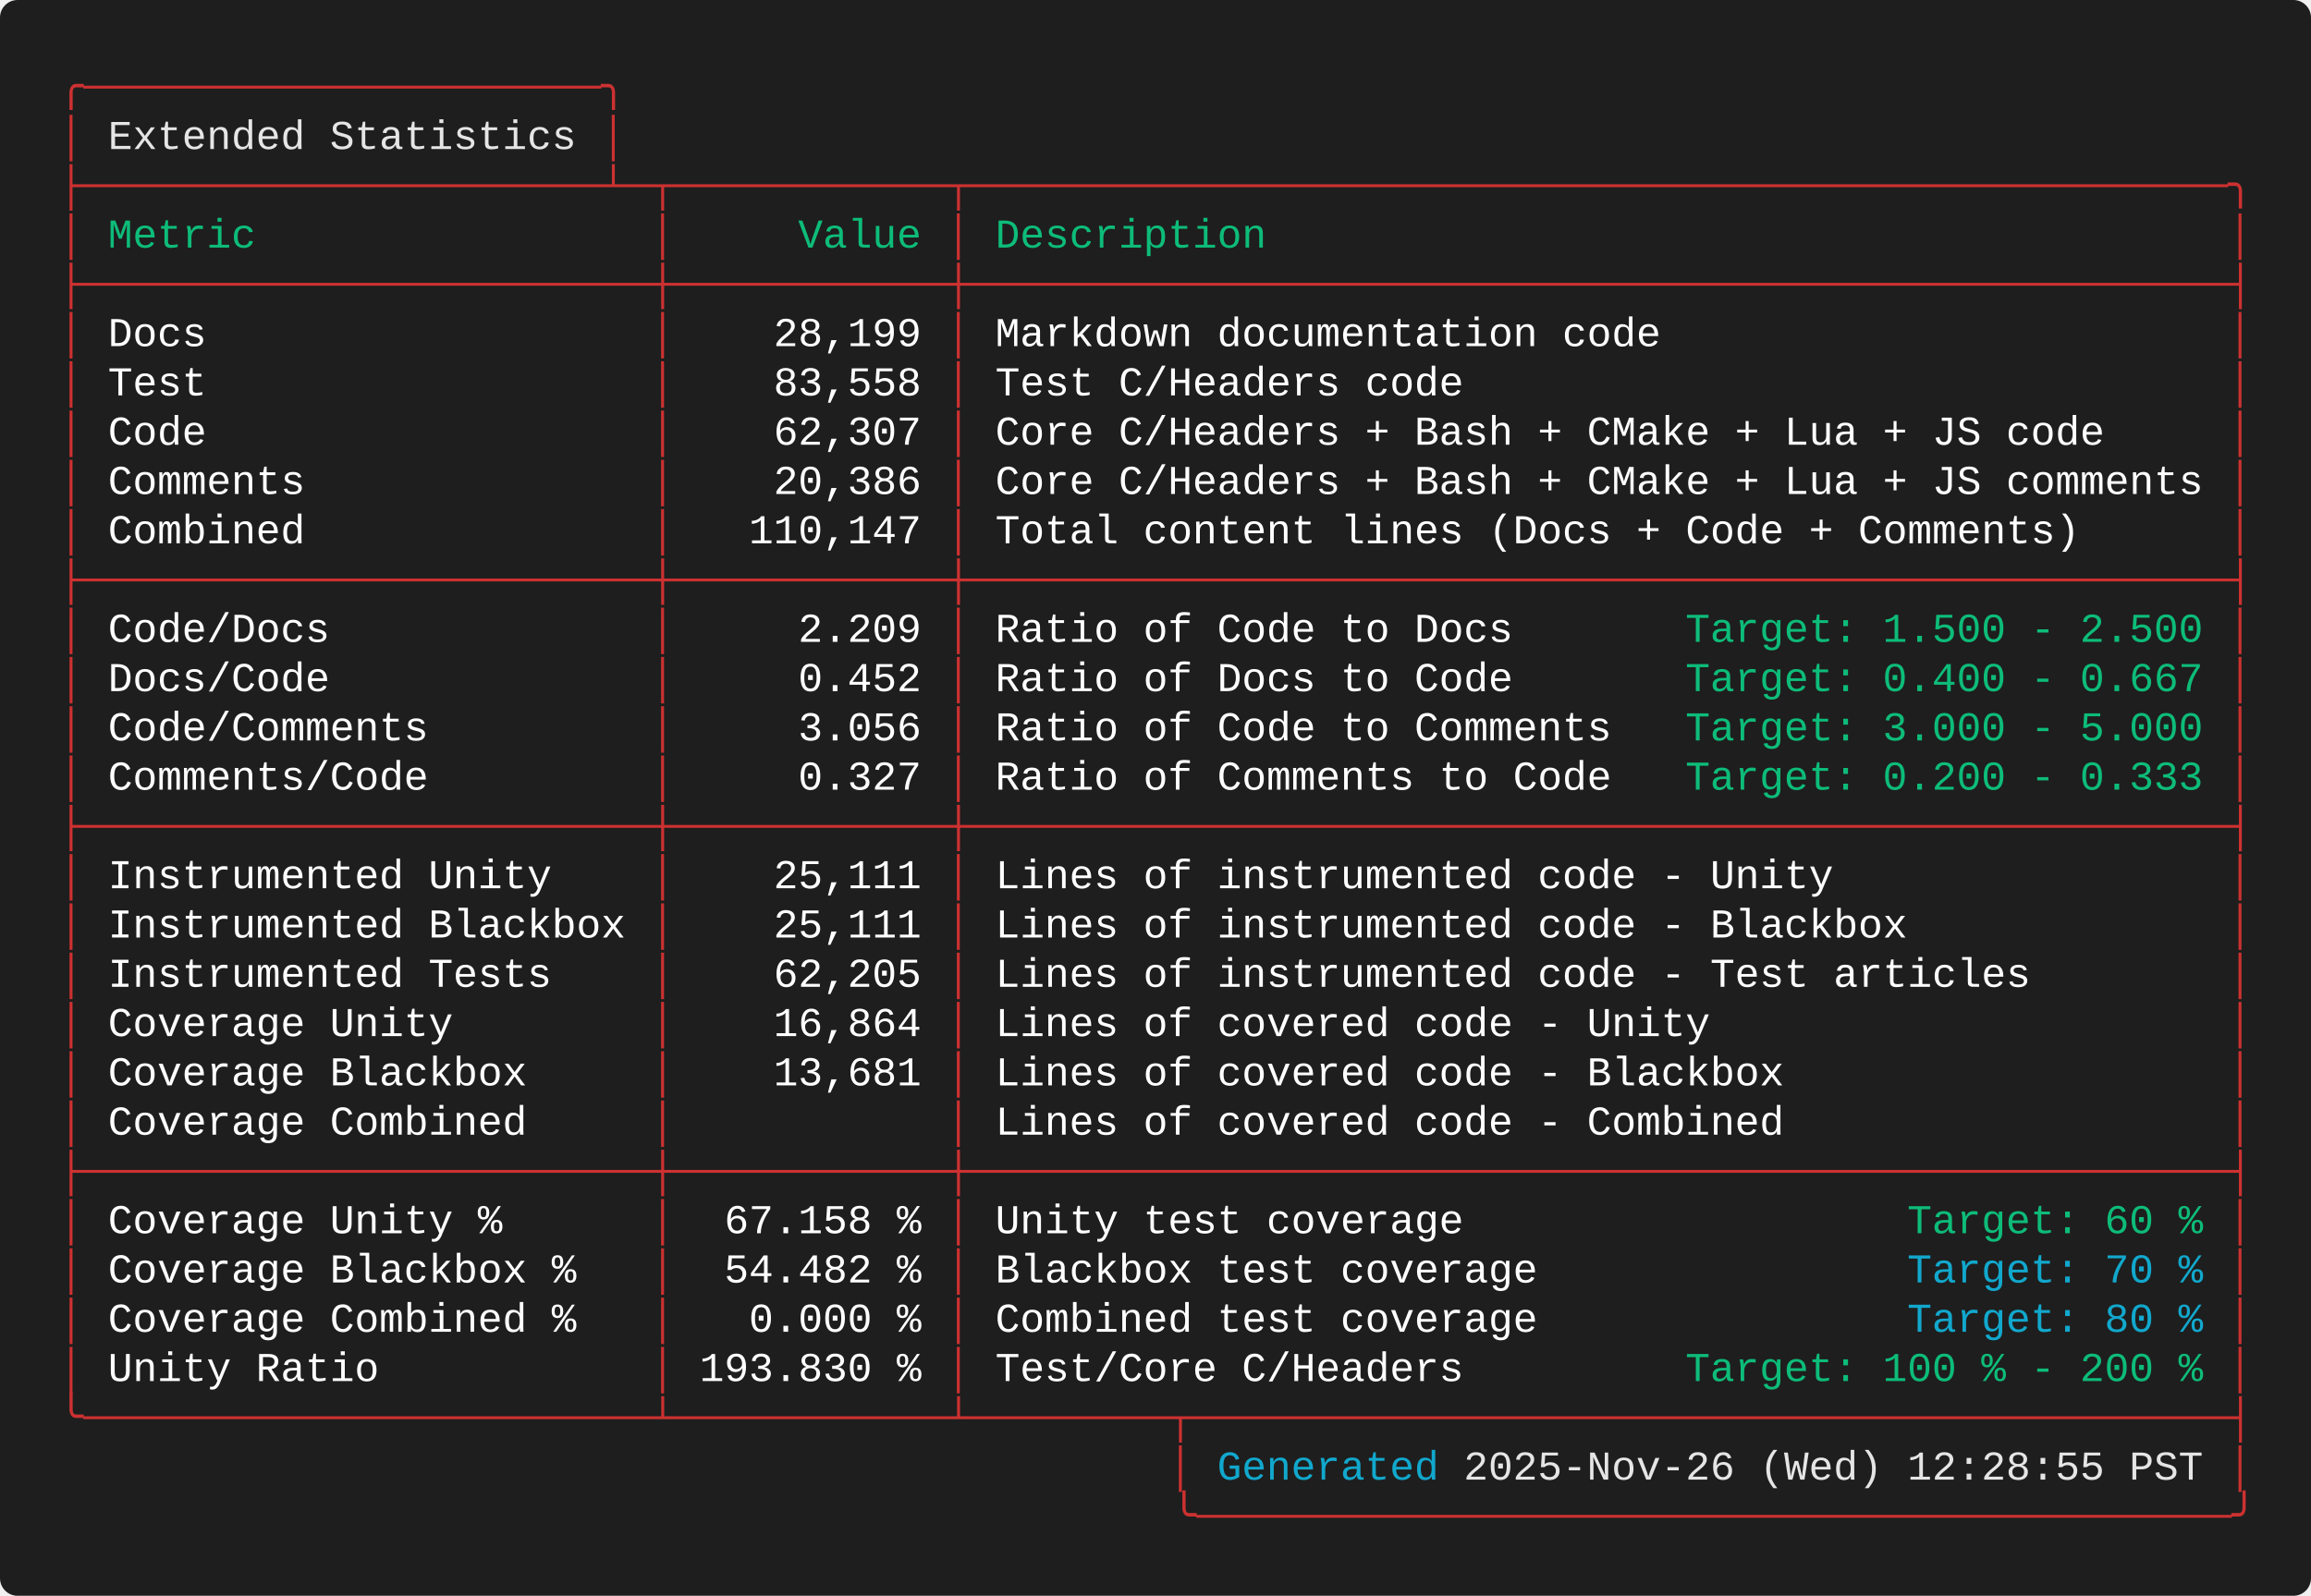
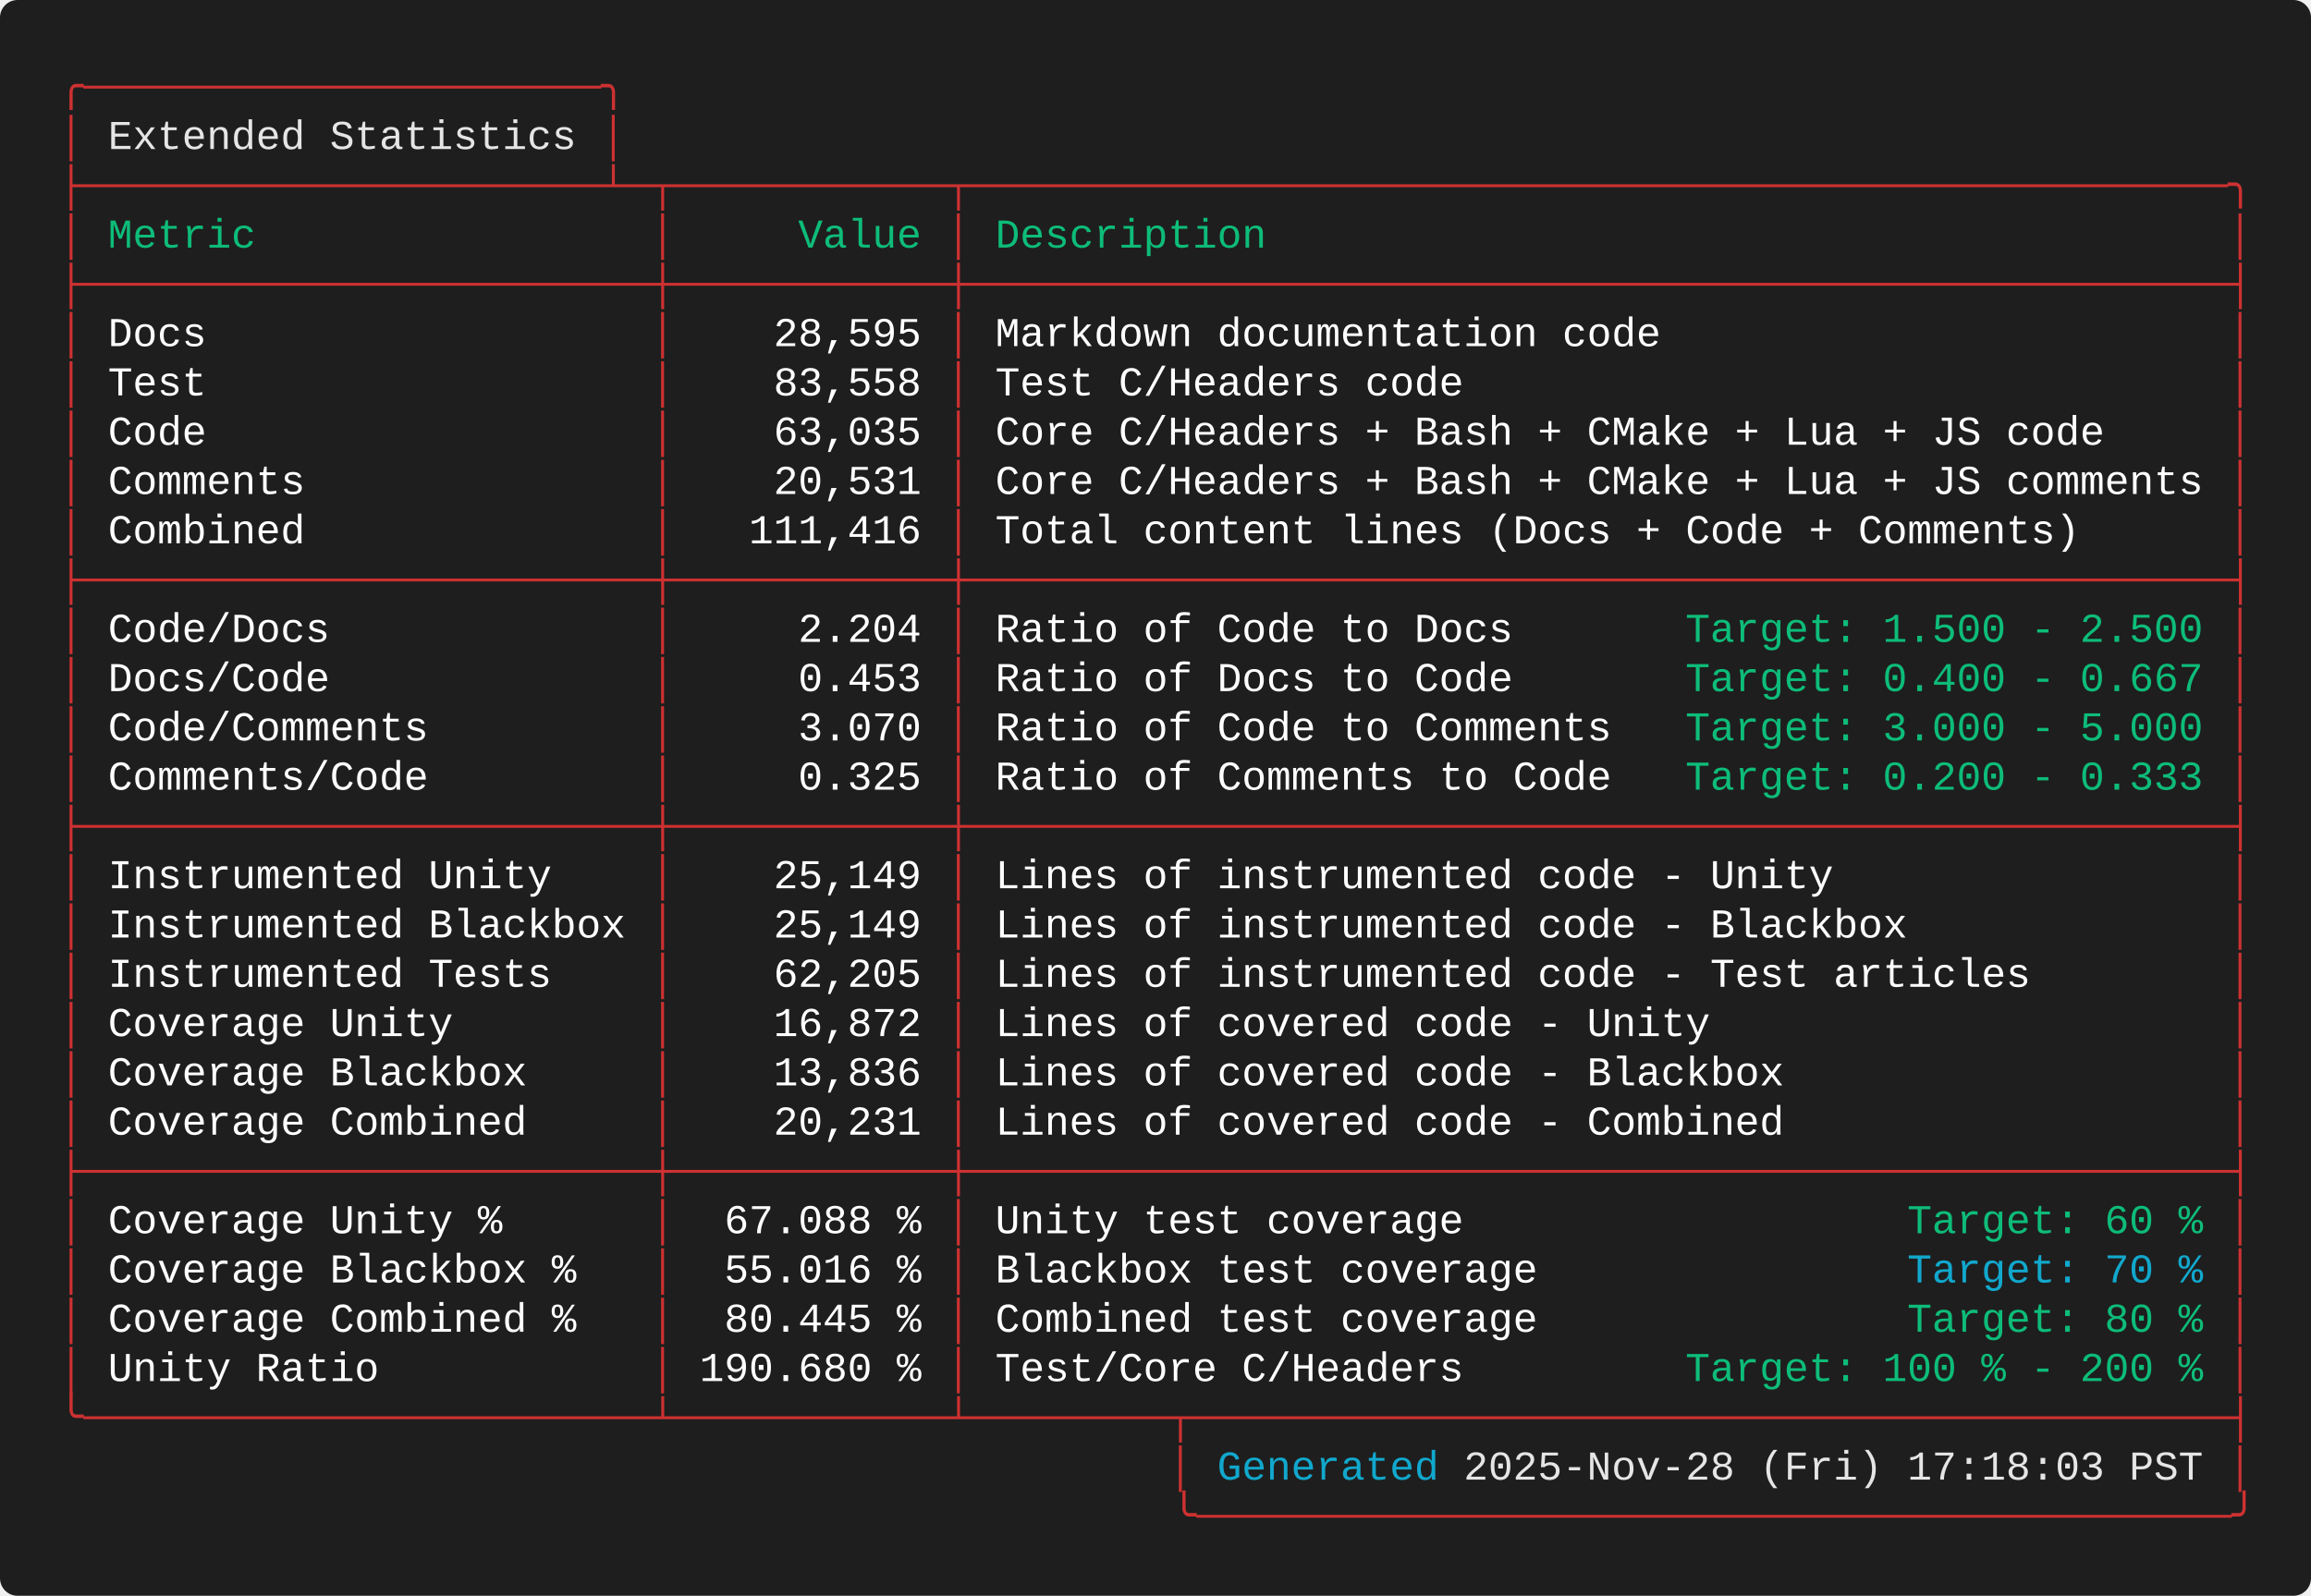
<svg xmlns="http://www.w3.org/2000/svg" width="787.60" height="544.00" viewBox="0 0 787.60 544.00">
  <defs>
    <style type="text/css">.terminal-text { font-family: 'Consolas', 'Consolas', 'Monaco', 'Courier New', monospace; }</style>
  </defs>
  <rect width="100%" height="100%" fill="#1e1e1e" rx="6" />
  <text x="20.00" y="34.00" font-size="14" class="terminal-text" xml:space="preserve" textLength="193.20" lengthAdjust="spacingAndGlyphs" fill="#cd3131">╭─────────────────────╮</text>
  <text x="20.00" y="50.80" font-size="14" class="terminal-text" xml:space="preserve" textLength="16.80" lengthAdjust="spacingAndGlyphs" fill="#cd3131">│ </text>
  <text x="36.80" y="50.80" font-size="14" class="terminal-text" xml:space="preserve" textLength="159.60" lengthAdjust="spacingAndGlyphs" fill="#e5e5e5">Extended Statistics</text>
  <text x="196.40" y="50.80" font-size="14" class="terminal-text" xml:space="preserve" textLength="8.40" lengthAdjust="spacingAndGlyphs" fill="#ffffff"> </text>
  <text x="204.80" y="50.80" font-size="14" class="terminal-text" xml:space="preserve" textLength="8.40" lengthAdjust="spacingAndGlyphs" fill="#cd3131">│</text>
  <text x="20.00" y="67.60" font-size="14" class="terminal-text" xml:space="preserve" textLength="747.60" lengthAdjust="spacingAndGlyphs" fill="#cd3131">├─────────────────────┴─┬───────────┬───────────────────────────────────────────────────╮</text>
  <text x="20.00" y="84.40" font-size="14" class="terminal-text" xml:space="preserve" textLength="8.40" lengthAdjust="spacingAndGlyphs" fill="#cd3131">│</text>
  <text x="28.40" y="84.40" font-size="14" class="terminal-text" xml:space="preserve" textLength="193.20" lengthAdjust="spacingAndGlyphs" fill="#0dbc79"> Metric                </text>
  <text x="221.60" y="84.40" font-size="14" class="terminal-text" xml:space="preserve" textLength="8.40" lengthAdjust="spacingAndGlyphs" fill="#cd3131">│</text>
  <text x="230.00" y="84.40" font-size="14" class="terminal-text" xml:space="preserve" textLength="92.40" lengthAdjust="spacingAndGlyphs" fill="#0dbc79">     Value </text>
  <text x="322.40" y="84.40" font-size="14" class="terminal-text" xml:space="preserve" textLength="8.40" lengthAdjust="spacingAndGlyphs" fill="#cd3131">│</text>
  <text x="330.80" y="84.40" font-size="14" class="terminal-text" xml:space="preserve" textLength="428.40" lengthAdjust="spacingAndGlyphs" fill="#0dbc79"> Description                                       </text>
  <text x="759.20" y="84.40" font-size="14" class="terminal-text" xml:space="preserve" textLength="8.40" lengthAdjust="spacingAndGlyphs" fill="#cd3131">│</text>
  <text x="20.00" y="101.20" font-size="14" class="terminal-text" xml:space="preserve" textLength="747.60" lengthAdjust="spacingAndGlyphs" fill="#cd3131">├───────────────────────┼───────────┼───────────────────────────────────────────────────┤</text>
  <text x="20.00" y="118.00" font-size="14" class="terminal-text" xml:space="preserve" textLength="8.40" lengthAdjust="spacingAndGlyphs" fill="#cd3131">│</text>
  <text x="28.40" y="118.00" font-size="14" class="terminal-text" xml:space="preserve" textLength="193.20" lengthAdjust="spacingAndGlyphs" fill="#ffffff"> Docs                  </text>
  <text x="221.60" y="118.00" font-size="14" class="terminal-text" xml:space="preserve" textLength="8.40" lengthAdjust="spacingAndGlyphs" fill="#cd3131">│</text>
-   <text x="230.00" y="118.00" font-size="14" class="terminal-text" xml:space="preserve" textLength="92.40" lengthAdjust="spacingAndGlyphs" fill="#ffffff">    28,199 </text>
+   <text x="230.00" y="118.00" font-size="14" class="terminal-text" xml:space="preserve" textLength="92.40" lengthAdjust="spacingAndGlyphs" fill="#ffffff">    28,595 </text>
  <text x="322.40" y="118.00" font-size="14" class="terminal-text" xml:space="preserve" textLength="8.40" lengthAdjust="spacingAndGlyphs" fill="#cd3131">│</text>
  <text x="330.80" y="118.00" font-size="14" class="terminal-text" xml:space="preserve" textLength="428.40" lengthAdjust="spacingAndGlyphs" fill="#ffffff"> Markdown documentation code                       </text>
  <text x="759.20" y="118.00" font-size="14" class="terminal-text" xml:space="preserve" textLength="8.40" lengthAdjust="spacingAndGlyphs" fill="#cd3131">│</text>
  <text x="20.00" y="134.80" font-size="14" class="terminal-text" xml:space="preserve" textLength="8.40" lengthAdjust="spacingAndGlyphs" fill="#cd3131">│</text>
  <text x="28.40" y="134.80" font-size="14" class="terminal-text" xml:space="preserve" textLength="193.20" lengthAdjust="spacingAndGlyphs" fill="#ffffff"> Test                  </text>
  <text x="221.60" y="134.80" font-size="14" class="terminal-text" xml:space="preserve" textLength="8.40" lengthAdjust="spacingAndGlyphs" fill="#cd3131">│</text>
  <text x="230.00" y="134.80" font-size="14" class="terminal-text" xml:space="preserve" textLength="92.40" lengthAdjust="spacingAndGlyphs" fill="#ffffff">    83,558 </text>
  <text x="322.40" y="134.80" font-size="14" class="terminal-text" xml:space="preserve" textLength="8.40" lengthAdjust="spacingAndGlyphs" fill="#cd3131">│</text>
  <text x="330.80" y="134.80" font-size="14" class="terminal-text" xml:space="preserve" textLength="428.40" lengthAdjust="spacingAndGlyphs" fill="#ffffff"> Test C/Headers code                               </text>
  <text x="759.20" y="134.80" font-size="14" class="terminal-text" xml:space="preserve" textLength="8.40" lengthAdjust="spacingAndGlyphs" fill="#cd3131">│</text>
  <text x="20.00" y="151.60" font-size="14" class="terminal-text" xml:space="preserve" textLength="8.40" lengthAdjust="spacingAndGlyphs" fill="#cd3131">│</text>
  <text x="28.40" y="151.60" font-size="14" class="terminal-text" xml:space="preserve" textLength="193.20" lengthAdjust="spacingAndGlyphs" fill="#ffffff"> Code                  </text>
  <text x="221.60" y="151.60" font-size="14" class="terminal-text" xml:space="preserve" textLength="8.40" lengthAdjust="spacingAndGlyphs" fill="#cd3131">│</text>
-   <text x="230.00" y="151.60" font-size="14" class="terminal-text" xml:space="preserve" textLength="92.40" lengthAdjust="spacingAndGlyphs" fill="#ffffff">    62,307 </text>
+   <text x="230.00" y="151.60" font-size="14" class="terminal-text" xml:space="preserve" textLength="92.40" lengthAdjust="spacingAndGlyphs" fill="#ffffff">    63,035 </text>
  <text x="322.40" y="151.60" font-size="14" class="terminal-text" xml:space="preserve" textLength="8.40" lengthAdjust="spacingAndGlyphs" fill="#cd3131">│</text>
  <text x="330.80" y="151.60" font-size="14" class="terminal-text" xml:space="preserve" textLength="428.40" lengthAdjust="spacingAndGlyphs" fill="#ffffff"> Core C/Headers + Bash + CMake + Lua + JS code     </text>
  <text x="759.20" y="151.60" font-size="14" class="terminal-text" xml:space="preserve" textLength="8.40" lengthAdjust="spacingAndGlyphs" fill="#cd3131">│</text>
  <text x="20.00" y="168.40" font-size="14" class="terminal-text" xml:space="preserve" textLength="8.40" lengthAdjust="spacingAndGlyphs" fill="#cd3131">│</text>
  <text x="28.40" y="168.40" font-size="14" class="terminal-text" xml:space="preserve" textLength="193.20" lengthAdjust="spacingAndGlyphs" fill="#ffffff"> Comments              </text>
  <text x="221.60" y="168.40" font-size="14" class="terminal-text" xml:space="preserve" textLength="8.40" lengthAdjust="spacingAndGlyphs" fill="#cd3131">│</text>
-   <text x="230.00" y="168.40" font-size="14" class="terminal-text" xml:space="preserve" textLength="92.40" lengthAdjust="spacingAndGlyphs" fill="#ffffff">    20,386 </text>
+   <text x="230.00" y="168.40" font-size="14" class="terminal-text" xml:space="preserve" textLength="92.40" lengthAdjust="spacingAndGlyphs" fill="#ffffff">    20,531 </text>
  <text x="322.40" y="168.40" font-size="14" class="terminal-text" xml:space="preserve" textLength="8.40" lengthAdjust="spacingAndGlyphs" fill="#cd3131">│</text>
  <text x="330.80" y="168.40" font-size="14" class="terminal-text" xml:space="preserve" textLength="428.40" lengthAdjust="spacingAndGlyphs" fill="#ffffff"> Core C/Headers + Bash + CMake + Lua + JS comments </text>
  <text x="759.20" y="168.40" font-size="14" class="terminal-text" xml:space="preserve" textLength="8.40" lengthAdjust="spacingAndGlyphs" fill="#cd3131">│</text>
  <text x="20.00" y="185.20" font-size="14" class="terminal-text" xml:space="preserve" textLength="8.40" lengthAdjust="spacingAndGlyphs" fill="#cd3131">│</text>
  <text x="28.40" y="185.20" font-size="14" class="terminal-text" xml:space="preserve" textLength="193.20" lengthAdjust="spacingAndGlyphs" fill="#ffffff"> Combined              </text>
  <text x="221.60" y="185.20" font-size="14" class="terminal-text" xml:space="preserve" textLength="8.40" lengthAdjust="spacingAndGlyphs" fill="#cd3131">│</text>
-   <text x="230.00" y="185.20" font-size="14" class="terminal-text" xml:space="preserve" textLength="92.40" lengthAdjust="spacingAndGlyphs" fill="#ffffff">   110,147 </text>
+   <text x="230.00" y="185.20" font-size="14" class="terminal-text" xml:space="preserve" textLength="92.40" lengthAdjust="spacingAndGlyphs" fill="#ffffff">   111,416 </text>
  <text x="322.40" y="185.20" font-size="14" class="terminal-text" xml:space="preserve" textLength="8.40" lengthAdjust="spacingAndGlyphs" fill="#cd3131">│</text>
  <text x="330.80" y="185.20" font-size="14" class="terminal-text" xml:space="preserve" textLength="428.40" lengthAdjust="spacingAndGlyphs" fill="#ffffff"> Total content lines (Docs + Code + Comments)      </text>
  <text x="759.20" y="185.20" font-size="14" class="terminal-text" xml:space="preserve" textLength="8.40" lengthAdjust="spacingAndGlyphs" fill="#cd3131">│</text>
  <text x="20.00" y="202.00" font-size="14" class="terminal-text" xml:space="preserve" textLength="747.60" lengthAdjust="spacingAndGlyphs" fill="#cd3131">├───────────────────────┼───────────┼───────────────────────────────────────────────────┤</text>
  <text x="20.00" y="218.80" font-size="14" class="terminal-text" xml:space="preserve" textLength="8.40" lengthAdjust="spacingAndGlyphs" fill="#cd3131">│</text>
  <text x="28.40" y="218.80" font-size="14" class="terminal-text" xml:space="preserve" textLength="193.20" lengthAdjust="spacingAndGlyphs" fill="#ffffff"> Code/Docs             </text>
  <text x="221.60" y="218.80" font-size="14" class="terminal-text" xml:space="preserve" textLength="8.40" lengthAdjust="spacingAndGlyphs" fill="#cd3131">│</text>
-   <text x="230.00" y="218.80" font-size="14" class="terminal-text" xml:space="preserve" textLength="92.40" lengthAdjust="spacingAndGlyphs" fill="#ffffff">     2.209 </text>
+   <text x="230.00" y="218.80" font-size="14" class="terminal-text" xml:space="preserve" textLength="92.40" lengthAdjust="spacingAndGlyphs" fill="#ffffff">     2.204 </text>
  <text x="322.40" y="218.80" font-size="14" class="terminal-text" xml:space="preserve" textLength="8.40" lengthAdjust="spacingAndGlyphs" fill="#cd3131">│</text>
  <text x="330.80" y="218.80" font-size="14" class="terminal-text" xml:space="preserve" textLength="243.60" lengthAdjust="spacingAndGlyphs" fill="#ffffff"> Ratio of Code to Docs       </text>
  <text x="574.40" y="218.80" font-size="14" class="terminal-text" xml:space="preserve" textLength="176.40" lengthAdjust="spacingAndGlyphs" fill="#0dbc79">Target: 1.500 - 2.500</text>
  <text x="750.80" y="218.80" font-size="14" class="terminal-text" xml:space="preserve" textLength="8.40" lengthAdjust="spacingAndGlyphs" fill="#ffffff"> </text>
  <text x="759.20" y="218.80" font-size="14" class="terminal-text" xml:space="preserve" textLength="8.40" lengthAdjust="spacingAndGlyphs" fill="#cd3131">│</text>
  <text x="20.00" y="235.60" font-size="14" class="terminal-text" xml:space="preserve" textLength="8.40" lengthAdjust="spacingAndGlyphs" fill="#cd3131">│</text>
  <text x="28.40" y="235.60" font-size="14" class="terminal-text" xml:space="preserve" textLength="193.20" lengthAdjust="spacingAndGlyphs" fill="#ffffff"> Docs/Code             </text>
  <text x="221.60" y="235.60" font-size="14" class="terminal-text" xml:space="preserve" textLength="8.40" lengthAdjust="spacingAndGlyphs" fill="#cd3131">│</text>
-   <text x="230.00" y="235.60" font-size="14" class="terminal-text" xml:space="preserve" textLength="92.40" lengthAdjust="spacingAndGlyphs" fill="#ffffff">     0.452 </text>
+   <text x="230.00" y="235.60" font-size="14" class="terminal-text" xml:space="preserve" textLength="92.40" lengthAdjust="spacingAndGlyphs" fill="#ffffff">     0.453 </text>
  <text x="322.40" y="235.60" font-size="14" class="terminal-text" xml:space="preserve" textLength="8.40" lengthAdjust="spacingAndGlyphs" fill="#cd3131">│</text>
  <text x="330.80" y="235.60" font-size="14" class="terminal-text" xml:space="preserve" textLength="243.60" lengthAdjust="spacingAndGlyphs" fill="#ffffff"> Ratio of Docs to Code       </text>
  <text x="574.40" y="235.60" font-size="14" class="terminal-text" xml:space="preserve" textLength="176.40" lengthAdjust="spacingAndGlyphs" fill="#0dbc79">Target: 0.400 - 0.667</text>
  <text x="750.80" y="235.60" font-size="14" class="terminal-text" xml:space="preserve" textLength="8.40" lengthAdjust="spacingAndGlyphs" fill="#ffffff"> </text>
  <text x="759.20" y="235.60" font-size="14" class="terminal-text" xml:space="preserve" textLength="8.40" lengthAdjust="spacingAndGlyphs" fill="#cd3131">│</text>
  <text x="20.00" y="252.40" font-size="14" class="terminal-text" xml:space="preserve" textLength="8.40" lengthAdjust="spacingAndGlyphs" fill="#cd3131">│</text>
  <text x="28.40" y="252.40" font-size="14" class="terminal-text" xml:space="preserve" textLength="193.20" lengthAdjust="spacingAndGlyphs" fill="#ffffff"> Code/Comments         </text>
  <text x="221.60" y="252.40" font-size="14" class="terminal-text" xml:space="preserve" textLength="8.40" lengthAdjust="spacingAndGlyphs" fill="#cd3131">│</text>
-   <text x="230.00" y="252.40" font-size="14" class="terminal-text" xml:space="preserve" textLength="92.40" lengthAdjust="spacingAndGlyphs" fill="#ffffff">     3.056 </text>
+   <text x="230.00" y="252.40" font-size="14" class="terminal-text" xml:space="preserve" textLength="92.40" lengthAdjust="spacingAndGlyphs" fill="#ffffff">     3.070 </text>
  <text x="322.40" y="252.40" font-size="14" class="terminal-text" xml:space="preserve" textLength="8.40" lengthAdjust="spacingAndGlyphs" fill="#cd3131">│</text>
  <text x="330.80" y="252.40" font-size="14" class="terminal-text" xml:space="preserve" textLength="243.60" lengthAdjust="spacingAndGlyphs" fill="#ffffff"> Ratio of Code to Comments   </text>
  <text x="574.40" y="252.40" font-size="14" class="terminal-text" xml:space="preserve" textLength="176.40" lengthAdjust="spacingAndGlyphs" fill="#0dbc79">Target: 3.000 - 5.000</text>
  <text x="750.80" y="252.40" font-size="14" class="terminal-text" xml:space="preserve" textLength="8.40" lengthAdjust="spacingAndGlyphs" fill="#ffffff"> </text>
  <text x="759.20" y="252.40" font-size="14" class="terminal-text" xml:space="preserve" textLength="8.40" lengthAdjust="spacingAndGlyphs" fill="#cd3131">│</text>
  <text x="20.00" y="269.20" font-size="14" class="terminal-text" xml:space="preserve" textLength="8.40" lengthAdjust="spacingAndGlyphs" fill="#cd3131">│</text>
  <text x="28.40" y="269.20" font-size="14" class="terminal-text" xml:space="preserve" textLength="193.20" lengthAdjust="spacingAndGlyphs" fill="#ffffff"> Comments/Code         </text>
  <text x="221.60" y="269.20" font-size="14" class="terminal-text" xml:space="preserve" textLength="8.40" lengthAdjust="spacingAndGlyphs" fill="#cd3131">│</text>
-   <text x="230.00" y="269.20" font-size="14" class="terminal-text" xml:space="preserve" textLength="92.40" lengthAdjust="spacingAndGlyphs" fill="#ffffff">     0.327 </text>
+   <text x="230.00" y="269.20" font-size="14" class="terminal-text" xml:space="preserve" textLength="92.40" lengthAdjust="spacingAndGlyphs" fill="#ffffff">     0.325 </text>
  <text x="322.40" y="269.20" font-size="14" class="terminal-text" xml:space="preserve" textLength="8.40" lengthAdjust="spacingAndGlyphs" fill="#cd3131">│</text>
  <text x="330.80" y="269.20" font-size="14" class="terminal-text" xml:space="preserve" textLength="243.60" lengthAdjust="spacingAndGlyphs" fill="#ffffff"> Ratio of Comments to Code   </text>
  <text x="574.40" y="269.20" font-size="14" class="terminal-text" xml:space="preserve" textLength="176.40" lengthAdjust="spacingAndGlyphs" fill="#0dbc79">Target: 0.200 - 0.333</text>
  <text x="750.80" y="269.20" font-size="14" class="terminal-text" xml:space="preserve" textLength="8.40" lengthAdjust="spacingAndGlyphs" fill="#ffffff"> </text>
  <text x="759.20" y="269.20" font-size="14" class="terminal-text" xml:space="preserve" textLength="8.40" lengthAdjust="spacingAndGlyphs" fill="#cd3131">│</text>
  <text x="20.00" y="286.00" font-size="14" class="terminal-text" xml:space="preserve" textLength="747.60" lengthAdjust="spacingAndGlyphs" fill="#cd3131">├───────────────────────┼───────────┼───────────────────────────────────────────────────┤</text>
  <text x="20.00" y="302.80" font-size="14" class="terminal-text" xml:space="preserve" textLength="8.40" lengthAdjust="spacingAndGlyphs" fill="#cd3131">│</text>
  <text x="28.40" y="302.80" font-size="14" class="terminal-text" xml:space="preserve" textLength="193.20" lengthAdjust="spacingAndGlyphs" fill="#ffffff"> Instrumented Unity    </text>
  <text x="221.60" y="302.80" font-size="14" class="terminal-text" xml:space="preserve" textLength="8.40" lengthAdjust="spacingAndGlyphs" fill="#cd3131">│</text>
-   <text x="230.00" y="302.80" font-size="14" class="terminal-text" xml:space="preserve" textLength="92.40" lengthAdjust="spacingAndGlyphs" fill="#ffffff">    25,111 </text>
+   <text x="230.00" y="302.80" font-size="14" class="terminal-text" xml:space="preserve" textLength="92.40" lengthAdjust="spacingAndGlyphs" fill="#ffffff">    25,149 </text>
  <text x="322.40" y="302.80" font-size="14" class="terminal-text" xml:space="preserve" textLength="8.40" lengthAdjust="spacingAndGlyphs" fill="#cd3131">│</text>
  <text x="330.80" y="302.80" font-size="14" class="terminal-text" xml:space="preserve" textLength="428.40" lengthAdjust="spacingAndGlyphs" fill="#ffffff"> Lines of instrumented code - Unity                </text>
  <text x="759.20" y="302.80" font-size="14" class="terminal-text" xml:space="preserve" textLength="8.40" lengthAdjust="spacingAndGlyphs" fill="#cd3131">│</text>
  <text x="20.00" y="319.60" font-size="14" class="terminal-text" xml:space="preserve" textLength="8.40" lengthAdjust="spacingAndGlyphs" fill="#cd3131">│</text>
  <text x="28.40" y="319.60" font-size="14" class="terminal-text" xml:space="preserve" textLength="193.20" lengthAdjust="spacingAndGlyphs" fill="#ffffff"> Instrumented Blackbox </text>
  <text x="221.60" y="319.60" font-size="14" class="terminal-text" xml:space="preserve" textLength="8.40" lengthAdjust="spacingAndGlyphs" fill="#cd3131">│</text>
-   <text x="230.00" y="319.60" font-size="14" class="terminal-text" xml:space="preserve" textLength="92.40" lengthAdjust="spacingAndGlyphs" fill="#ffffff">    25,111 </text>
+   <text x="230.00" y="319.60" font-size="14" class="terminal-text" xml:space="preserve" textLength="92.40" lengthAdjust="spacingAndGlyphs" fill="#ffffff">    25,149 </text>
  <text x="322.40" y="319.60" font-size="14" class="terminal-text" xml:space="preserve" textLength="8.40" lengthAdjust="spacingAndGlyphs" fill="#cd3131">│</text>
  <text x="330.80" y="319.60" font-size="14" class="terminal-text" xml:space="preserve" textLength="428.40" lengthAdjust="spacingAndGlyphs" fill="#ffffff"> Lines of instrumented code - Blackbox             </text>
  <text x="759.20" y="319.60" font-size="14" class="terminal-text" xml:space="preserve" textLength="8.40" lengthAdjust="spacingAndGlyphs" fill="#cd3131">│</text>
  <text x="20.00" y="336.40" font-size="14" class="terminal-text" xml:space="preserve" textLength="8.40" lengthAdjust="spacingAndGlyphs" fill="#cd3131">│</text>
  <text x="28.40" y="336.40" font-size="14" class="terminal-text" xml:space="preserve" textLength="193.20" lengthAdjust="spacingAndGlyphs" fill="#ffffff"> Instrumented Tests    </text>
  <text x="221.60" y="336.40" font-size="14" class="terminal-text" xml:space="preserve" textLength="8.40" lengthAdjust="spacingAndGlyphs" fill="#cd3131">│</text>
  <text x="230.00" y="336.40" font-size="14" class="terminal-text" xml:space="preserve" textLength="92.40" lengthAdjust="spacingAndGlyphs" fill="#ffffff">    62,205 </text>
  <text x="322.40" y="336.40" font-size="14" class="terminal-text" xml:space="preserve" textLength="8.40" lengthAdjust="spacingAndGlyphs" fill="#cd3131">│</text>
  <text x="330.80" y="336.40" font-size="14" class="terminal-text" xml:space="preserve" textLength="428.40" lengthAdjust="spacingAndGlyphs" fill="#ffffff"> Lines of instrumented code - Test articles        </text>
  <text x="759.20" y="336.40" font-size="14" class="terminal-text" xml:space="preserve" textLength="8.40" lengthAdjust="spacingAndGlyphs" fill="#cd3131">│</text>
  <text x="20.00" y="353.20" font-size="14" class="terminal-text" xml:space="preserve" textLength="8.40" lengthAdjust="spacingAndGlyphs" fill="#cd3131">│</text>
  <text x="28.40" y="353.20" font-size="14" class="terminal-text" xml:space="preserve" textLength="193.20" lengthAdjust="spacingAndGlyphs" fill="#ffffff"> Coverage Unity        </text>
  <text x="221.60" y="353.20" font-size="14" class="terminal-text" xml:space="preserve" textLength="8.40" lengthAdjust="spacingAndGlyphs" fill="#cd3131">│</text>
-   <text x="230.00" y="353.20" font-size="14" class="terminal-text" xml:space="preserve" textLength="92.40" lengthAdjust="spacingAndGlyphs" fill="#ffffff">    16,864 </text>
+   <text x="230.00" y="353.20" font-size="14" class="terminal-text" xml:space="preserve" textLength="92.40" lengthAdjust="spacingAndGlyphs" fill="#ffffff">    16,872 </text>
  <text x="322.40" y="353.20" font-size="14" class="terminal-text" xml:space="preserve" textLength="8.40" lengthAdjust="spacingAndGlyphs" fill="#cd3131">│</text>
  <text x="330.80" y="353.20" font-size="14" class="terminal-text" xml:space="preserve" textLength="428.40" lengthAdjust="spacingAndGlyphs" fill="#ffffff"> Lines of covered code - Unity                     </text>
  <text x="759.20" y="353.20" font-size="14" class="terminal-text" xml:space="preserve" textLength="8.40" lengthAdjust="spacingAndGlyphs" fill="#cd3131">│</text>
  <text x="20.00" y="370.00" font-size="14" class="terminal-text" xml:space="preserve" textLength="8.40" lengthAdjust="spacingAndGlyphs" fill="#cd3131">│</text>
  <text x="28.40" y="370.00" font-size="14" class="terminal-text" xml:space="preserve" textLength="193.20" lengthAdjust="spacingAndGlyphs" fill="#ffffff"> Coverage Blackbox     </text>
  <text x="221.60" y="370.00" font-size="14" class="terminal-text" xml:space="preserve" textLength="8.40" lengthAdjust="spacingAndGlyphs" fill="#cd3131">│</text>
-   <text x="230.00" y="370.00" font-size="14" class="terminal-text" xml:space="preserve" textLength="92.40" lengthAdjust="spacingAndGlyphs" fill="#ffffff">    13,681 </text>
+   <text x="230.00" y="370.00" font-size="14" class="terminal-text" xml:space="preserve" textLength="92.40" lengthAdjust="spacingAndGlyphs" fill="#ffffff">    13,836 </text>
  <text x="322.40" y="370.00" font-size="14" class="terminal-text" xml:space="preserve" textLength="8.40" lengthAdjust="spacingAndGlyphs" fill="#cd3131">│</text>
  <text x="330.80" y="370.00" font-size="14" class="terminal-text" xml:space="preserve" textLength="428.40" lengthAdjust="spacingAndGlyphs" fill="#ffffff"> Lines of covered code - Blackbox                  </text>
  <text x="759.20" y="370.00" font-size="14" class="terminal-text" xml:space="preserve" textLength="8.40" lengthAdjust="spacingAndGlyphs" fill="#cd3131">│</text>
  <text x="20.00" y="386.80" font-size="14" class="terminal-text" xml:space="preserve" textLength="8.40" lengthAdjust="spacingAndGlyphs" fill="#cd3131">│</text>
  <text x="28.40" y="386.80" font-size="14" class="terminal-text" xml:space="preserve" textLength="193.20" lengthAdjust="spacingAndGlyphs" fill="#ffffff"> Coverage Combined     </text>
  <text x="221.60" y="386.80" font-size="14" class="terminal-text" xml:space="preserve" textLength="8.40" lengthAdjust="spacingAndGlyphs" fill="#cd3131">│</text>
-   <text x="230.00" y="386.80" font-size="14" class="terminal-text" xml:space="preserve" textLength="92.40" lengthAdjust="spacingAndGlyphs" fill="#ffffff">           </text>
+   <text x="230.00" y="386.80" font-size="14" class="terminal-text" xml:space="preserve" textLength="92.40" lengthAdjust="spacingAndGlyphs" fill="#ffffff">    20,231 </text>
  <text x="322.40" y="386.80" font-size="14" class="terminal-text" xml:space="preserve" textLength="8.40" lengthAdjust="spacingAndGlyphs" fill="#cd3131">│</text>
  <text x="330.80" y="386.80" font-size="14" class="terminal-text" xml:space="preserve" textLength="428.40" lengthAdjust="spacingAndGlyphs" fill="#ffffff"> Lines of covered code - Combined                  </text>
  <text x="759.20" y="386.80" font-size="14" class="terminal-text" xml:space="preserve" textLength="8.40" lengthAdjust="spacingAndGlyphs" fill="#cd3131">│</text>
  <text x="20.00" y="403.60" font-size="14" class="terminal-text" xml:space="preserve" textLength="747.60" lengthAdjust="spacingAndGlyphs" fill="#cd3131">├───────────────────────┼───────────┼───────────────────────────────────────────────────┤</text>
  <text x="20.00" y="420.40" font-size="14" class="terminal-text" xml:space="preserve" textLength="8.40" lengthAdjust="spacingAndGlyphs" fill="#cd3131">│</text>
  <text x="28.40" y="420.40" font-size="14" class="terminal-text" xml:space="preserve" textLength="193.20" lengthAdjust="spacingAndGlyphs" fill="#ffffff"> Coverage Unity %      </text>
  <text x="221.60" y="420.40" font-size="14" class="terminal-text" xml:space="preserve" textLength="8.40" lengthAdjust="spacingAndGlyphs" fill="#cd3131">│</text>
-   <text x="230.00" y="420.40" font-size="14" class="terminal-text" xml:space="preserve" textLength="92.40" lengthAdjust="spacingAndGlyphs" fill="#ffffff">  67.158 % </text>
+   <text x="230.00" y="420.40" font-size="14" class="terminal-text" xml:space="preserve" textLength="92.40" lengthAdjust="spacingAndGlyphs" fill="#ffffff">  67.088 % </text>
  <text x="322.40" y="420.40" font-size="14" class="terminal-text" xml:space="preserve" textLength="8.40" lengthAdjust="spacingAndGlyphs" fill="#cd3131">│</text>
  <text x="330.80" y="420.40" font-size="14" class="terminal-text" xml:space="preserve" textLength="319.20" lengthAdjust="spacingAndGlyphs" fill="#ffffff"> Unity test coverage                  </text>
  <text x="650.00" y="420.40" font-size="14" class="terminal-text" xml:space="preserve" textLength="100.80" lengthAdjust="spacingAndGlyphs" fill="#0dbc79">Target: 60 %</text>
  <text x="750.80" y="420.40" font-size="14" class="terminal-text" xml:space="preserve" textLength="8.40" lengthAdjust="spacingAndGlyphs" fill="#ffffff"> </text>
  <text x="759.20" y="420.40" font-size="14" class="terminal-text" xml:space="preserve" textLength="8.40" lengthAdjust="spacingAndGlyphs" fill="#cd3131">│</text>
  <text x="20.00" y="437.20" font-size="14" class="terminal-text" xml:space="preserve" textLength="8.40" lengthAdjust="spacingAndGlyphs" fill="#cd3131">│</text>
  <text x="28.40" y="437.20" font-size="14" class="terminal-text" xml:space="preserve" textLength="193.20" lengthAdjust="spacingAndGlyphs" fill="#ffffff"> Coverage Blackbox %   </text>
  <text x="221.60" y="437.20" font-size="14" class="terminal-text" xml:space="preserve" textLength="8.40" lengthAdjust="spacingAndGlyphs" fill="#cd3131">│</text>
-   <text x="230.00" y="437.20" font-size="14" class="terminal-text" xml:space="preserve" textLength="92.40" lengthAdjust="spacingAndGlyphs" fill="#ffffff">  54.482 % </text>
+   <text x="230.00" y="437.20" font-size="14" class="terminal-text" xml:space="preserve" textLength="92.40" lengthAdjust="spacingAndGlyphs" fill="#ffffff">  55.016 % </text>
  <text x="322.40" y="437.20" font-size="14" class="terminal-text" xml:space="preserve" textLength="8.40" lengthAdjust="spacingAndGlyphs" fill="#cd3131">│</text>
  <text x="330.80" y="437.20" font-size="14" class="terminal-text" xml:space="preserve" textLength="319.20" lengthAdjust="spacingAndGlyphs" fill="#ffffff"> Blackbox test coverage               </text>
  <text x="650.00" y="437.20" font-size="14" class="terminal-text" xml:space="preserve" textLength="100.80" lengthAdjust="spacingAndGlyphs" fill="#11a8cd">Target: 70 %</text>
  <text x="750.80" y="437.20" font-size="14" class="terminal-text" xml:space="preserve" textLength="8.40" lengthAdjust="spacingAndGlyphs" fill="#ffffff"> </text>
  <text x="759.20" y="437.20" font-size="14" class="terminal-text" xml:space="preserve" textLength="8.40" lengthAdjust="spacingAndGlyphs" fill="#cd3131">│</text>
  <text x="20.00" y="454.00" font-size="14" class="terminal-text" xml:space="preserve" textLength="8.40" lengthAdjust="spacingAndGlyphs" fill="#cd3131">│</text>
  <text x="28.40" y="454.00" font-size="14" class="terminal-text" xml:space="preserve" textLength="193.20" lengthAdjust="spacingAndGlyphs" fill="#ffffff"> Coverage Combined %   </text>
  <text x="221.60" y="454.00" font-size="14" class="terminal-text" xml:space="preserve" textLength="8.40" lengthAdjust="spacingAndGlyphs" fill="#cd3131">│</text>
-   <text x="230.00" y="454.00" font-size="14" class="terminal-text" xml:space="preserve" textLength="92.40" lengthAdjust="spacingAndGlyphs" fill="#ffffff">   0.000 % </text>
+   <text x="230.00" y="454.00" font-size="14" class="terminal-text" xml:space="preserve" textLength="92.40" lengthAdjust="spacingAndGlyphs" fill="#ffffff">  80.445 % </text>
  <text x="322.40" y="454.00" font-size="14" class="terminal-text" xml:space="preserve" textLength="8.40" lengthAdjust="spacingAndGlyphs" fill="#cd3131">│</text>
  <text x="330.80" y="454.00" font-size="14" class="terminal-text" xml:space="preserve" textLength="319.20" lengthAdjust="spacingAndGlyphs" fill="#ffffff"> Combined test coverage               </text>
-   <text x="650.00" y="454.00" font-size="14" class="terminal-text" xml:space="preserve" textLength="100.80" lengthAdjust="spacingAndGlyphs" fill="#11a8cd">Target: 80 %</text>
+   <text x="650.00" y="454.00" font-size="14" class="terminal-text" xml:space="preserve" textLength="100.80" lengthAdjust="spacingAndGlyphs" fill="#0dbc79">Target: 80 %</text>
  <text x="750.80" y="454.00" font-size="14" class="terminal-text" xml:space="preserve" textLength="8.40" lengthAdjust="spacingAndGlyphs" fill="#ffffff"> </text>
  <text x="759.20" y="454.00" font-size="14" class="terminal-text" xml:space="preserve" textLength="8.40" lengthAdjust="spacingAndGlyphs" fill="#cd3131">│</text>
  <text x="20.00" y="470.80" font-size="14" class="terminal-text" xml:space="preserve" textLength="8.40" lengthAdjust="spacingAndGlyphs" fill="#cd3131">│</text>
  <text x="28.40" y="470.80" font-size="14" class="terminal-text" xml:space="preserve" textLength="193.20" lengthAdjust="spacingAndGlyphs" fill="#ffffff"> Unity Ratio           </text>
  <text x="221.60" y="470.80" font-size="14" class="terminal-text" xml:space="preserve" textLength="8.40" lengthAdjust="spacingAndGlyphs" fill="#cd3131">│</text>
-   <text x="230.00" y="470.80" font-size="14" class="terminal-text" xml:space="preserve" textLength="92.40" lengthAdjust="spacingAndGlyphs" fill="#ffffff"> 193.830 % </text>
+   <text x="230.00" y="470.80" font-size="14" class="terminal-text" xml:space="preserve" textLength="92.40" lengthAdjust="spacingAndGlyphs" fill="#ffffff"> 190.680 % </text>
  <text x="322.40" y="470.80" font-size="14" class="terminal-text" xml:space="preserve" textLength="8.40" lengthAdjust="spacingAndGlyphs" fill="#cd3131">│</text>
  <text x="330.80" y="470.80" font-size="14" class="terminal-text" xml:space="preserve" textLength="243.60" lengthAdjust="spacingAndGlyphs" fill="#ffffff"> Test/Core C/Headers         </text>
  <text x="574.40" y="470.80" font-size="14" class="terminal-text" xml:space="preserve" textLength="176.40" lengthAdjust="spacingAndGlyphs" fill="#0dbc79">Target: 100 % - 200 %</text>
  <text x="750.80" y="470.80" font-size="14" class="terminal-text" xml:space="preserve" textLength="8.40" lengthAdjust="spacingAndGlyphs" fill="#ffffff"> </text>
  <text x="759.20" y="470.80" font-size="14" class="terminal-text" xml:space="preserve" textLength="8.40" lengthAdjust="spacingAndGlyphs" fill="#cd3131">│</text>
  <text x="20.00" y="487.60" font-size="14" class="terminal-text" xml:space="preserve" textLength="747.60" lengthAdjust="spacingAndGlyphs" fill="#cd3131">╰───────────────────────┴───────────┴────────┬──────────────────────────────────────────┤</text>
  <text x="20.00" y="504.40" font-size="14" class="terminal-text" xml:space="preserve" textLength="394.80" lengthAdjust="spacingAndGlyphs" fill="#cd3131">                                             │ </text>
  <text x="414.80" y="504.40" font-size="14" class="terminal-text" xml:space="preserve" textLength="75.60" lengthAdjust="spacingAndGlyphs" fill="#11a8cd">Generated</text>
-   <text x="490.40" y="504.40" font-size="14" class="terminal-text" xml:space="preserve" textLength="260.40" lengthAdjust="spacingAndGlyphs" fill="#e5e5e5"> 2025-Nov-26 (Wed) 12:28:55 PST</text>
+   <text x="490.40" y="504.40" font-size="14" class="terminal-text" xml:space="preserve" textLength="260.40" lengthAdjust="spacingAndGlyphs" fill="#e5e5e5"> 2025-Nov-28 (Fri) 17:18:03 PST</text>
  <text x="750.80" y="504.40" font-size="14" class="terminal-text" xml:space="preserve" textLength="8.40" lengthAdjust="spacingAndGlyphs" fill="#ffffff"> </text>
  <text x="759.20" y="504.40" font-size="14" class="terminal-text" xml:space="preserve" textLength="8.40" lengthAdjust="spacingAndGlyphs" fill="#cd3131">│</text>
  <text x="20.00" y="521.20" font-size="14" class="terminal-text" xml:space="preserve" textLength="747.60" lengthAdjust="spacingAndGlyphs" fill="#cd3131">                                             ╰──────────────────────────────────────────╯</text>
</svg>
